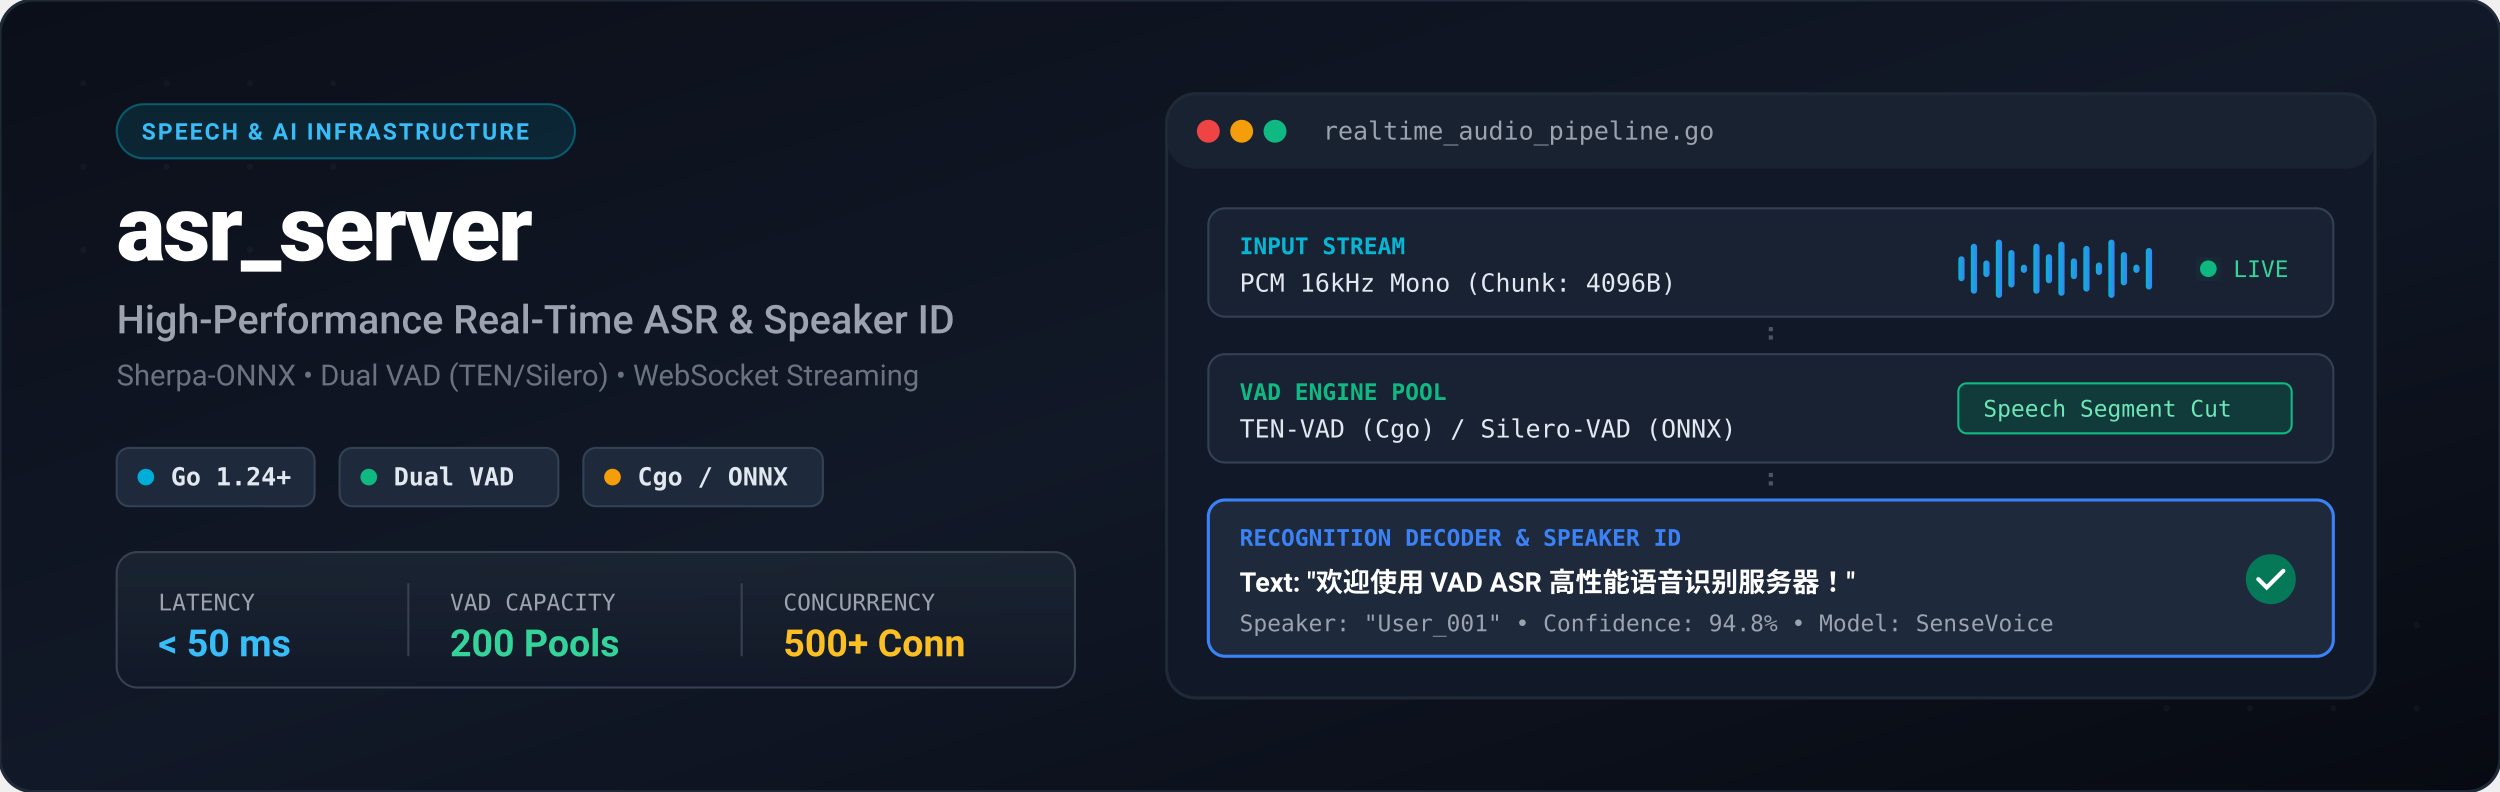
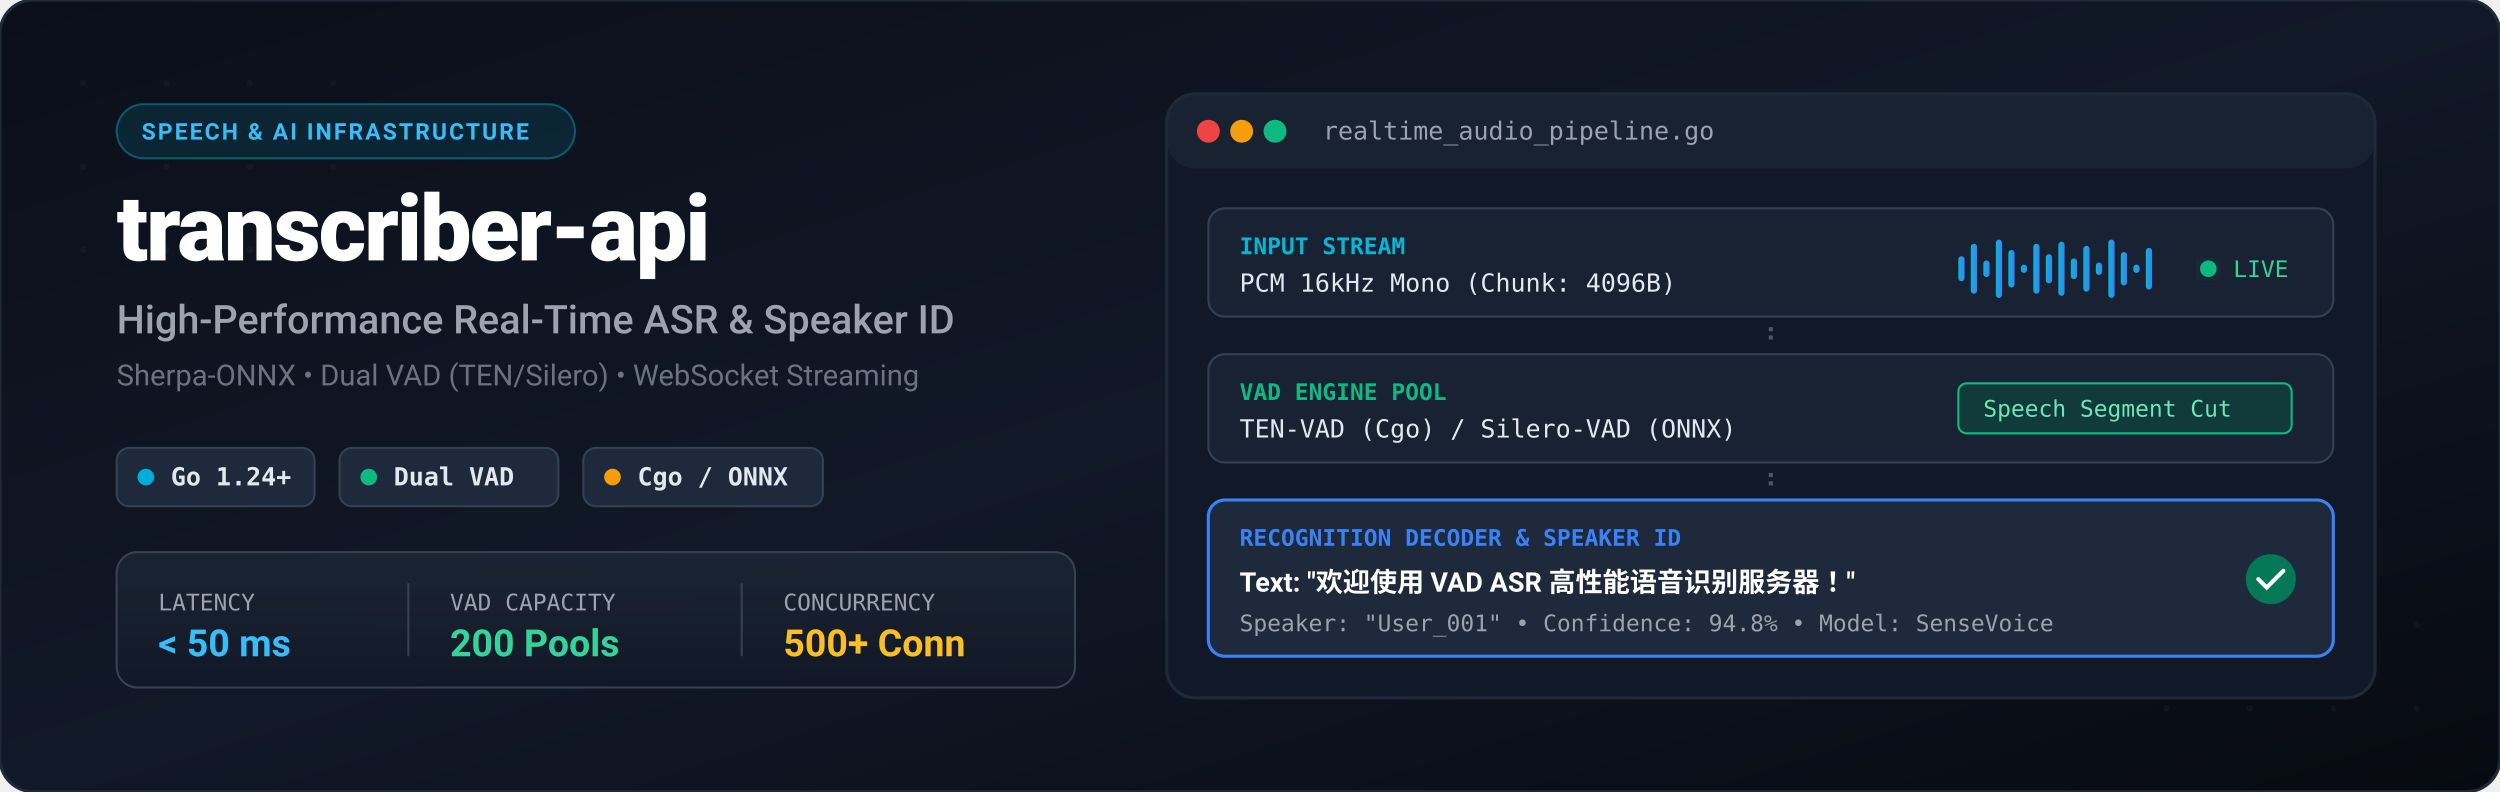
<svg xmlns="http://www.w3.org/2000/svg" viewBox="0 0 1200 380" width="100%" height="380" role="img" aria-labelledby="title desc">
  <defs>
    <linearGradient id="bg-gradient" x1="0%" y1="0%" x2="100%" y2="100%">
      <stop offset="0%" stop-color="#0b0f19" />
      <stop offset="50%" stop-color="#111827" />
      <stop offset="100%" stop-color="#070a11" />
    </linearGradient>
    <linearGradient id="accent-cyan" x1="0%" y1="0%" x2="100%" y2="0%">
      <stop offset="0%" stop-color="#06b6d4" />
      <stop offset="100%" stop-color="#3b82f6" />
    </linearGradient>
    <linearGradient id="accent-emerald" x1="0%" y1="0%" x2="100%" y2="0%">
      <stop offset="0%" stop-color="#10b981" />
      <stop offset="100%" stop-color="#059669" />
    </linearGradient>
    <linearGradient id="card-bg" x1="0%" y1="0%" x2="0%" y2="100%">
      <stop offset="0%" stop-color="#1f2937" stop-opacity="0.7" />
      <stop offset="100%" stop-color="#111827" stop-opacity="0.9" />
    </linearGradient>
    <linearGradient id="wave-gradient" x1="0%" y1="0%" x2="100%" y2="0%">
      <stop offset="0%" stop-color="#06b6d4" stop-opacity="0.3" />
      <stop offset="50%" stop-color="#3b82f6" stop-opacity="0.8" />
      <stop offset="100%" stop-color="#8b5cf6" stop-opacity="0.4" />
    </linearGradient>
    <filter id="glow" x="-20%" y="-20%" width="140%" height="140%">
      <feGaussianBlur stdDeviation="8" result="blur" />
      <feComposite in="SourceGraphic" in2="blur" operator="over" />
    </filter>
  </defs>
  <rect width="1200" height="380" rx="16" fill="url(#bg-gradient)" stroke="#1f2937" stroke-width="1.5" />
  <g fill="#374151" opacity="0.15">
    <circle cx="40" cy="40" r="1.5" />
    <circle cx="80" cy="40" r="1.5" />
    <circle cx="120" cy="40" r="1.5" />
    <circle cx="160" cy="40" r="1.5" />
    <circle cx="40" cy="80" r="1.5" />
    <circle cx="80" cy="80" r="1.5" />
    <circle cx="120" cy="80" r="1.5" />
    <circle cx="160" cy="80" r="1.5" />
    <circle cx="40" cy="120" r="1.5" />
    <circle cx="80" cy="120" r="1.5" />
    <circle cx="120" cy="120" r="1.5" />
    <circle cx="160" cy="120" r="1.5" />
    <circle cx="1040" cy="300" r="1.5" />
    <circle cx="1080" cy="300" r="1.5" />
    <circle cx="1120" cy="300" r="1.5" />
    <circle cx="1160" cy="300" r="1.5" />
    <circle cx="1040" cy="340" r="1.5" />
    <circle cx="1080" cy="340" r="1.5" />
    <circle cx="1120" cy="340" r="1.5" />
    <circle cx="1160" cy="340" r="1.5" />
  </g>
  <g transform="translate(56, 50)">
    <rect x="0" y="0" width="220" height="26" rx="13" fill="#0e7490" fill-opacity="0.2" stroke="#06b6d4" stroke-opacity="0.4" />
    <text x="12" y="17" font-family="-apple-system, BlinkMacSystemFont, 'Segoe UI', Roboto, sans-serif" font-size="11" font-weight="700" fill="#38bdf8" letter-spacing="1">SPEECH &amp; AI INFRASTRUCTURE</text>
-     <text x="0" y="75" font-family="-apple-system, BlinkMacSystemFont, 'Segoe UI', Roboto, sans-serif" font-size="44" font-weight="800" fill="#ffffff" letter-spacing="-1">asr_server</text>
+     <text x="0" y="75" font-family="-apple-system, BlinkMacSystemFont, 'Segoe UI', Roboto, sans-serif" font-size="44" font-weight="800" fill="#ffffff" letter-spacing="-1">transcriber-api</text>
    <text x="0" y="110" font-family="-apple-system, BlinkMacSystemFont, 'Segoe UI', Roboto, sans-serif" font-size="19" font-weight="500" fill="#9ca3af">High-Performance Real-Time ASR &amp; Speaker ID</text>
    <text x="0" y="135" font-family="-apple-system, BlinkMacSystemFont, 'Segoe UI', Roboto, sans-serif" font-size="14" font-weight="400" fill="#6b7280">Sherpa-ONNX • Dual VAD (TEN/Silero) • WebSocket Streaming</text>
    <g transform="translate(0, 165)">
      <rect x="0" y="0" width="95" height="28" rx="6" fill="#1e293b" stroke="#334155" />
      <circle cx="14" cy="14" r="4" fill="#00add8" />
      <text x="26" y="18" font-family="ui-monospace, SFMono-Regular, Menlo, monospace" font-size="12" font-weight="600" fill="#e2e8f0">Go 1.24+</text>
      <rect x="107" y="0" width="105" height="28" rx="6" fill="#1e293b" stroke="#334155" />
      <circle cx="121" cy="14" r="4" fill="#10b981" />
      <text x="133" y="18" font-family="ui-monospace, SFMono-Regular, Menlo, monospace" font-size="12" font-weight="600" fill="#e2e8f0">Dual VAD</text>
      <rect x="224" y="0" width="115" height="28" rx="6" fill="#1e293b" stroke="#334155" />
      <circle cx="238" cy="14" r="4" fill="#f59e0b" />
      <text x="250" y="18" font-family="ui-monospace, SFMono-Regular, Menlo, monospace" font-size="12" font-weight="600" fill="#e2e8f0">Cgo / ONNX</text>
    </g>
    <g transform="translate(0, 215)">
      <rect x="0" y="0" width="460" height="65" rx="10" fill="url(#card-bg)" stroke="#374151" stroke-width="1" />
      <text x="20" y="28" font-family="ui-monospace, SFMono-Regular, Menlo, monospace" font-size="11" fill="#9ca3af">LATENCY</text>
      <text x="20" y="50" font-family="-apple-system, BlinkMacSystemFont, 'Segoe UI', Roboto, sans-serif" font-size="18" font-weight="700" fill="#38bdf8">&lt; 50 ms</text>
      <line x1="140" y1="15" x2="140" y2="50" stroke="#374151" stroke-width="1" />
      <text x="160" y="28" font-family="ui-monospace, SFMono-Regular, Menlo, monospace" font-size="11" fill="#9ca3af">VAD CAPACITY</text>
      <text x="160" y="50" font-family="-apple-system, BlinkMacSystemFont, 'Segoe UI', Roboto, sans-serif" font-size="18" font-weight="700" fill="#34d399">200 Pools</text>
      <line x1="300" y1="15" x2="300" y2="50" stroke="#374151" stroke-width="1" />
      <text x="320" y="28" font-family="ui-monospace, SFMono-Regular, Menlo, monospace" font-size="11" fill="#9ca3af">CONCURRENCY</text>
      <text x="320" y="50" font-family="-apple-system, BlinkMacSystemFont, 'Segoe UI', Roboto, sans-serif" font-size="18" font-weight="700" fill="#fbbf24">500+ Conn</text>
    </g>
  </g>
  <g transform="translate(560, 45)">
    <rect x="0" y="0" width="580" height="290" rx="14" fill="#111827" stroke="#1f2937" stroke-width="1.5" />
    <rect x="0" y="0" width="580" height="36" rx="14" fill="#1f2937" fill-opacity="0.6" />
    <circle cx="20" cy="18" r="5.5" fill="#ef4444" />
    <circle cx="36" cy="18" r="5.5" fill="#f59e0b" />
    <circle cx="52" cy="18" r="5.5" fill="#10b981" />
    <text x="75" y="22" font-family="ui-monospace, SFMono-Regular, Menlo, monospace" font-size="12" fill="#9ca3af">realtime_audio_pipeline.go</text>
    <g transform="translate(20, 55)">
      <rect x="0" y="0" width="540" height="52" rx="8" fill="#1e293b" fill-opacity="0.6" stroke="#334155" />
      <text x="15" y="22" font-family="ui-monospace, SFMono-Regular, Menlo, monospace" font-size="11" font-weight="700" fill="#06b6d4">INPUT STREAM</text>
      <text x="15" y="40" font-family="ui-monospace, SFMono-Regular, Menlo, monospace" font-size="12" fill="#e2e8f0">PCM 16kHz Mono (Chunk: 4096B)</text>
      <g transform="translate(360, 15)" fill="url(#accent-cyan)">
        <rect x="0" y="8" width="3" height="12" rx="1.5" />
        <rect x="6" y="2" width="3" height="24" rx="1.5" />
        <rect x="12" y="10" width="3" height="8" rx="1.5" />
        <rect x="18" y="0" width="3" height="28" rx="1.5" />
        <rect x="24" y="5" width="3" height="18" rx="1.5" />
        <rect x="30" y="12" width="3" height="4" rx="1.5" />
        <rect x="36" y="2" width="3" height="24" rx="1.5" />
        <rect x="42" y="7" width="3" height="14" rx="1.5" />
        <rect x="48" y="1" width="3" height="26" rx="1.5" />
        <rect x="54" y="9" width="3" height="10" rx="1.5" />
        <rect x="60" y="3" width="3" height="22" rx="1.5" />
        <rect x="66" y="11" width="3" height="6" rx="1.5" />
        <rect x="72" y="0" width="3" height="28" rx="1.5" />
        <rect x="78" y="6" width="3" height="16" rx="1.5" />
        <rect x="84" y="12" width="3" height="4" rx="1.5" />
        <rect x="90" y="4" width="3" height="20" rx="1.5" />
        <circle cx="120" cy="14" r="4" fill="#10b981" filter="url(#glow)" />
        <text x="132" y="18" font-family="ui-monospace, SFMono-Regular, Menlo, monospace" font-size="11" fill="#34d399">LIVE</text>
      </g>
    </g>
    <path d="M 290 112 L 290 120" stroke="#4b5563" stroke-width="2" stroke-dasharray="2 2" />
    <g transform="translate(20, 125)">
      <rect x="0" y="0" width="540" height="52" rx="8" fill="#1e293b" fill-opacity="0.6" stroke="#334155" />
      <text x="15" y="22" font-family="ui-monospace, SFMono-Regular, Menlo, monospace" font-size="11" font-weight="700" fill="#10b981">VAD ENGINE POOL</text>
      <text x="15" y="40" font-family="ui-monospace, SFMono-Regular, Menlo, monospace" font-size="12" fill="#e2e8f0">TEN-VAD (Cgo) / Silero-VAD (ONNX)</text>
      <rect x="360" y="14" width="160" height="24" rx="4" fill="#065f46" fill-opacity="0.4" stroke="#10b981" stroke-width="1" />
      <text x="372" y="30" font-family="ui-monospace, SFMono-Regular, Menlo, monospace" font-size="11" fill="#6ee7b7">Speech Segment Cut</text>
    </g>
    <path d="M 290 182 L 290 190" stroke="#4b5563" stroke-width="2" stroke-dasharray="2 2" />
    <g transform="translate(20, 195)">
      <rect x="0" y="0" width="540" height="75" rx="8" fill="#1e293b" stroke="#3b82f6" stroke-width="1.5" />
      <text x="15" y="22" font-family="ui-monospace, SFMono-Regular, Menlo, monospace" font-size="11" font-weight="700" fill="#3b82f6">RECOGNITION DECODER &amp; SPEAKER ID</text>
      <text x="15" y="44" font-family="-apple-system, BlinkMacSystemFont, 'Segoe UI', Roboto, sans-serif" font-size="13" font-weight="600" fill="#ffffff">Text: "欢迎使用 VAD ASR 高性能语音识别服务器！"</text>
      <text x="15" y="63" font-family="ui-monospace, SFMono-Regular, Menlo, monospace" font-size="11" fill="#9ca3af">Speaker: "User_001" • Confidence: 94.8% • Model: SenseVoice</text>
      <circle cx="510" cy="38" r="12" fill="#047857" />
      <path d="M 504 38 L 508 42 L 516 34" stroke="#ffffff" stroke-width="2" fill="none" stroke-linecap="round" />
    </g>
  </g>
</svg>
